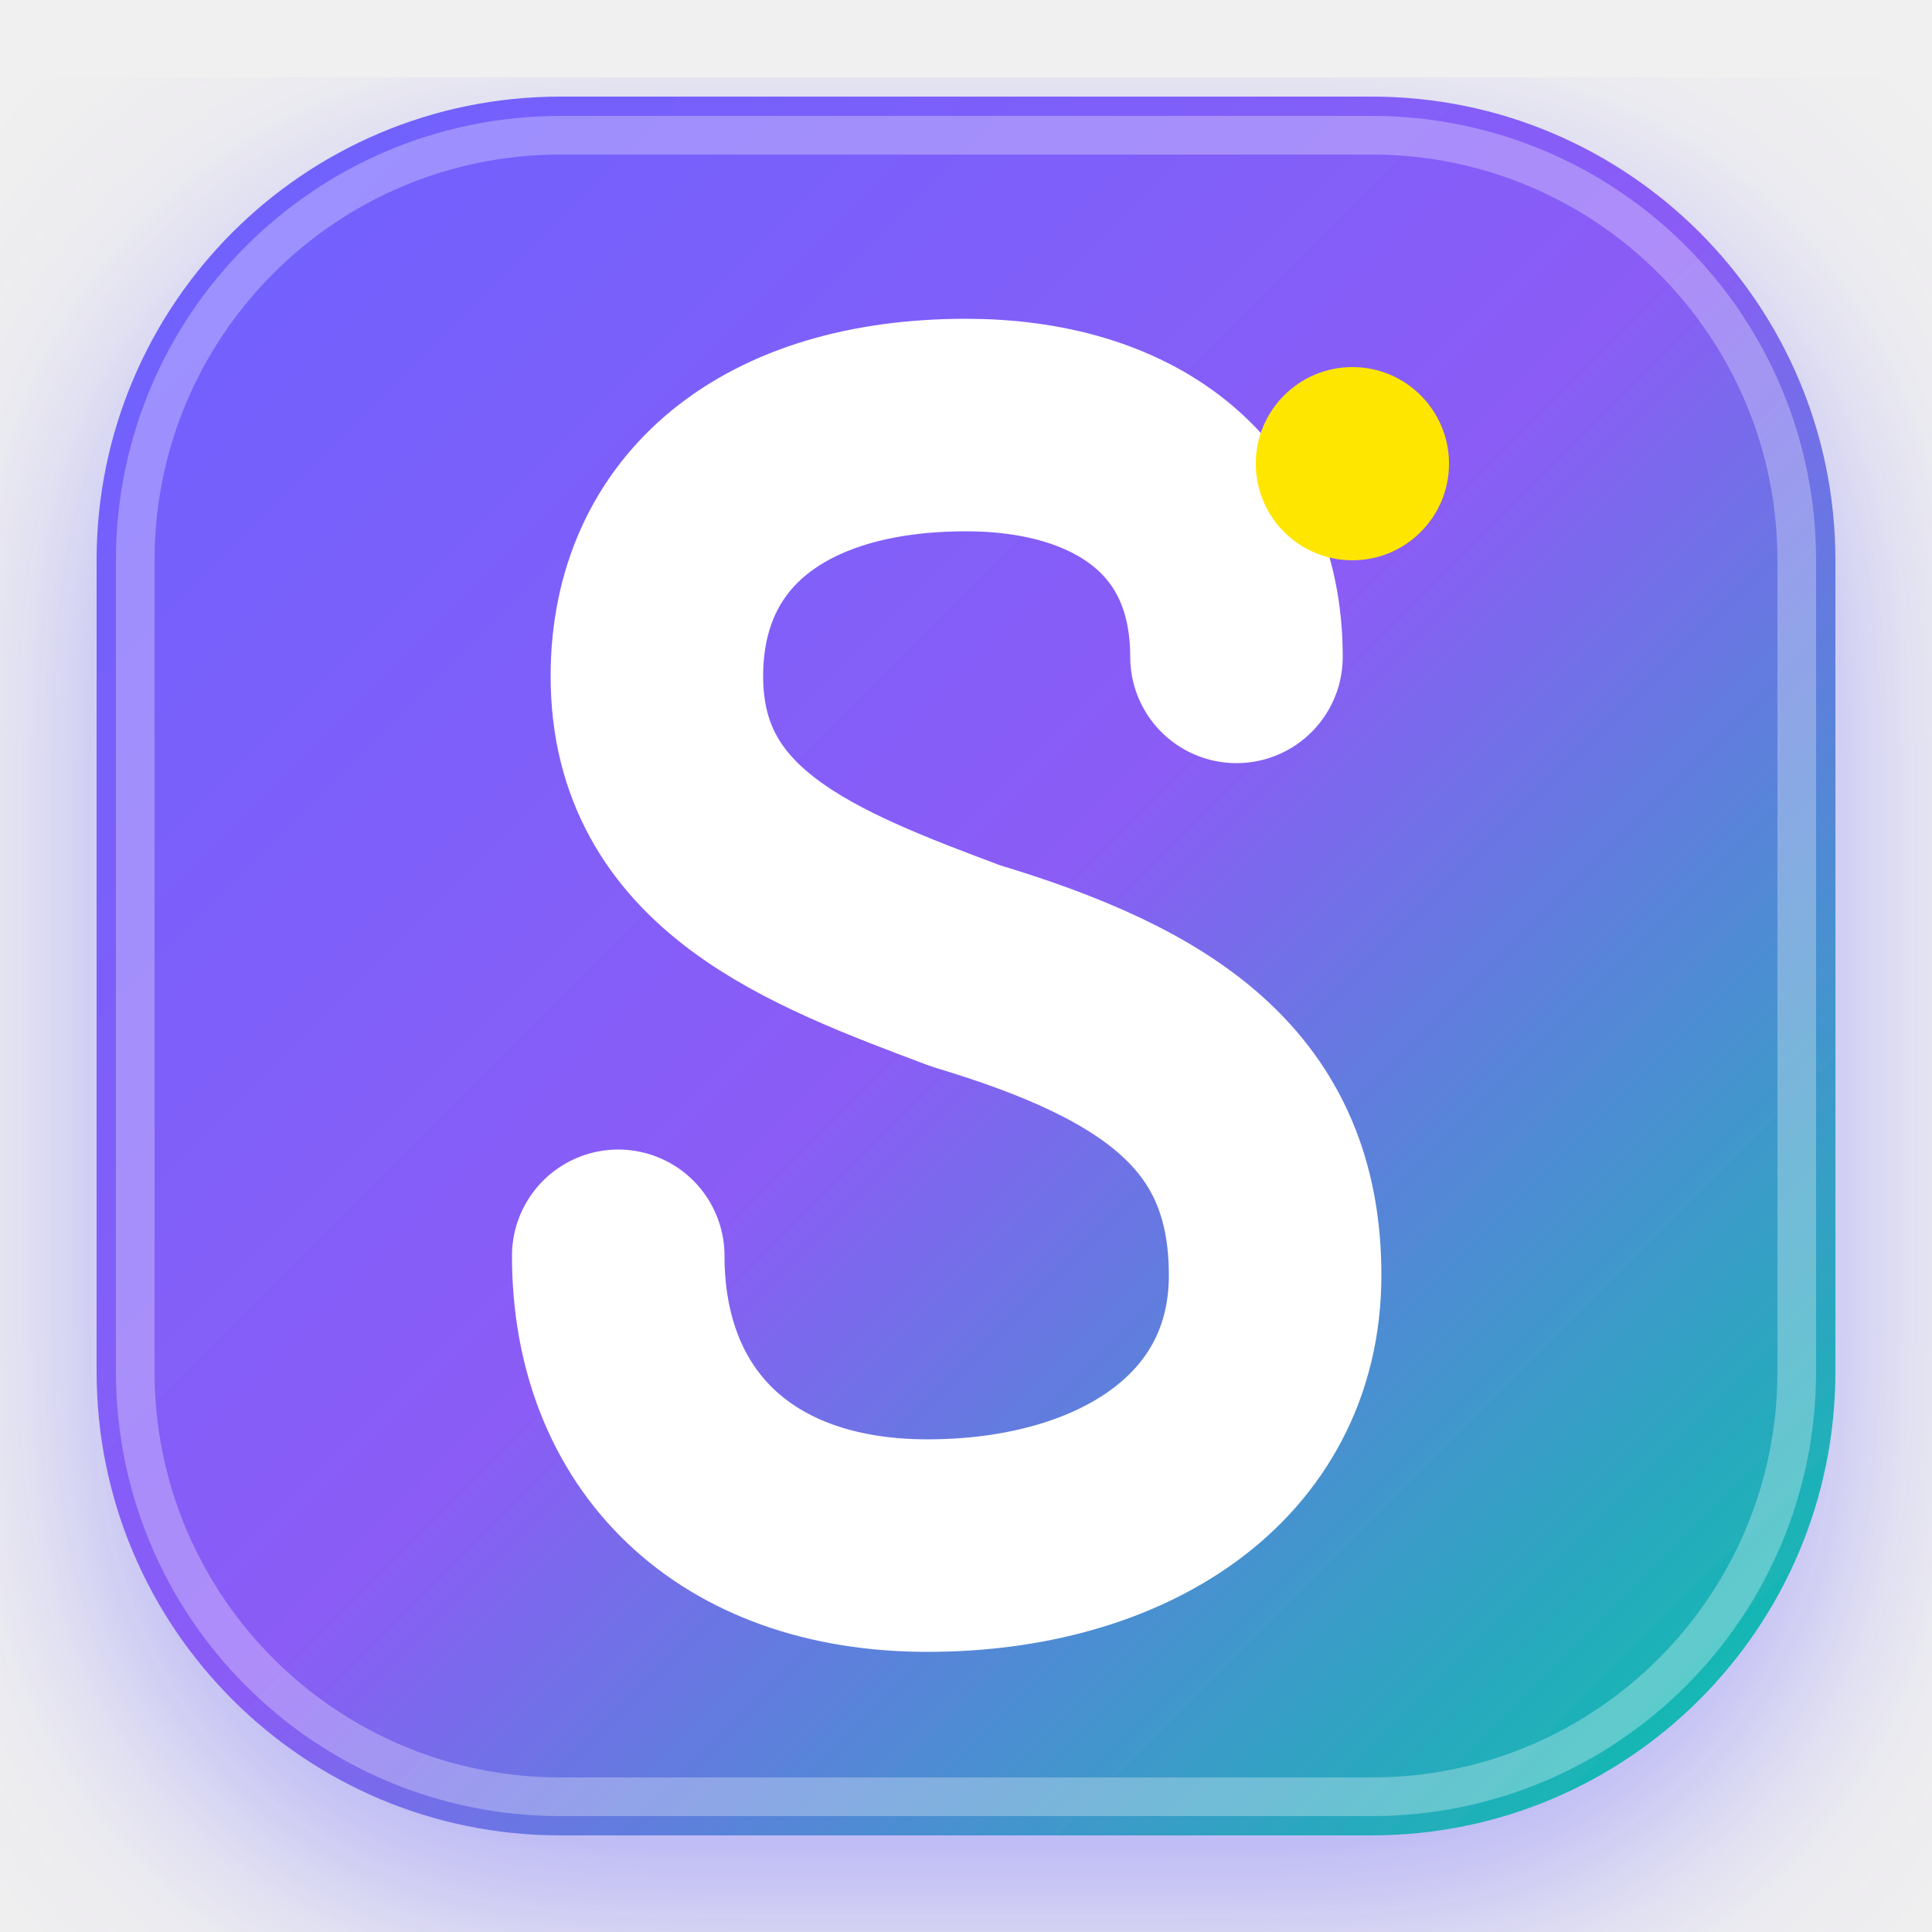
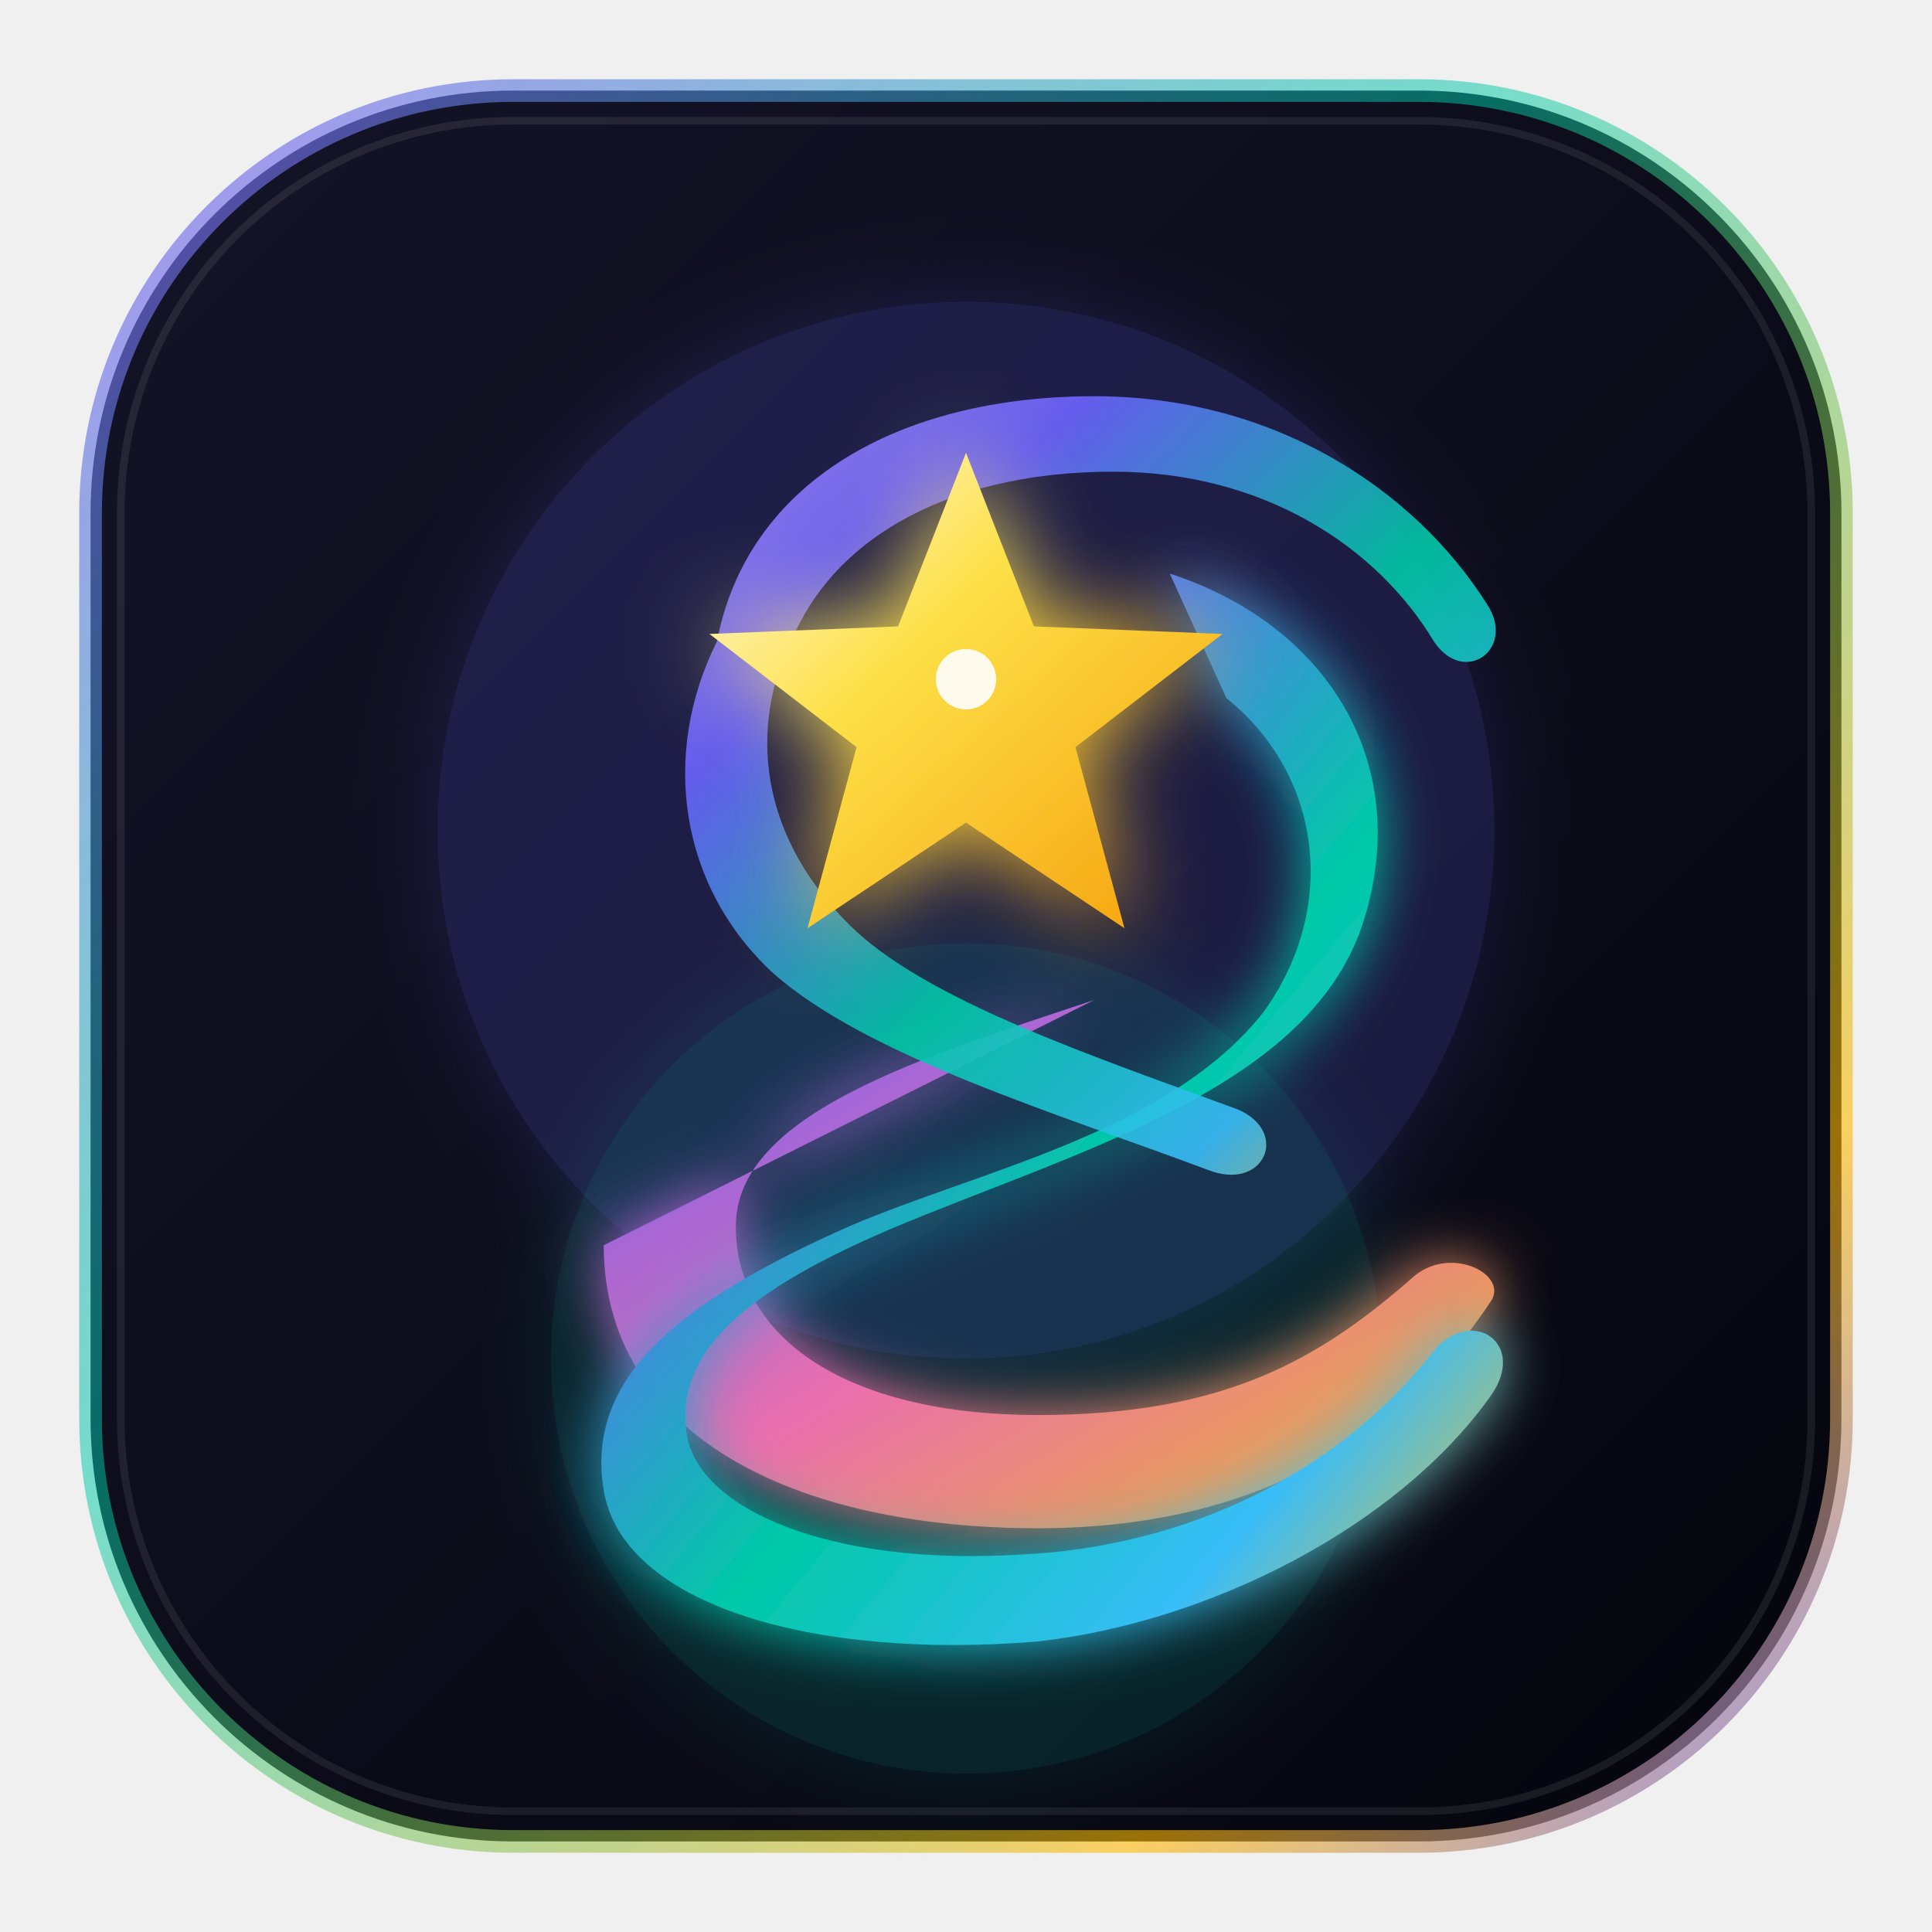
- <svg xmlns="http://www.w3.org/2000/svg" viewBox="0 0 100 100" width="100" height="100">
+ <svg xmlns="http://www.w3.org/2000/svg" viewBox="0 0 512 512" width="512" height="512">
  <defs>
-     <linearGradient id="sparshGrad" x1="0%" y1="0%" x2="100%" y2="100%">
+     <linearGradient id="bgGrad" x1="0%" y1="0%" x2="100%" y2="100%">
+       <stop offset="0%" stop-color="#141428" />
+       <stop offset="50%" stop-color="#0c0c1a" />
+       <stop offset="100%" stop-color="#05050d" />
+     </linearGradient>
+     <linearGradient id="borderGrad" x1="0%" y1="0%" x2="100%" y2="100%">
+       <stop offset="0%" stop-color="#8B5CF6" stop-opacity="0.8" />
+       <stop offset="40%" stop-color="#00C9A7" stop-opacity="0.6" />
+       <stop offset="80%" stop-color="#FFB800" stop-opacity="0.7" />
+       <stop offset="100%" stop-color="#6C63FF" stop-opacity="0.9" />
+     </linearGradient>
+     <linearGradient id="ribbonGrad" x1="0%" y1="0%" x2="100%" y2="100%">
+       <stop offset="0%" stop-color="#A78BFA" />
+       <stop offset="25%" stop-color="#6C63FF" />
+       <stop offset="55%" stop-color="#00C9A7" />
+       <stop offset="80%" stop-color="#38BDF8" />
+       <stop offset="100%" stop-color="#FBBF24" />
+     </linearGradient>
+     <linearGradient id="handGrad" x1="0%" y1="0%" x2="100%" y2="100%">
      <stop offset="0%" stop-color="#6C63FF" />
-       <stop offset="50%" stop-color="#8B5CF6" />
-       <stop offset="100%" stop-color="#00C9A7" />
+       <stop offset="50%" stop-color="#F472B6" />
+       <stop offset="100%" stop-color="#FBBF24" />
    </linearGradient>
-     <filter id="shadow" x="-10%" y="-10%" width="130%" height="130%">
-       <feDropShadow dx="0" dy="4" stdDeviation="6" flood-color="#6C63FF" flood-opacity="0.5" />
+     <linearGradient id="starGrad" x1="0%" y1="0%" x2="100%" y2="100%">
+       <stop offset="0%" stop-color="#FFFBEB" />
+       <stop offset="40%" stop-color="#FDE047" />
+       <stop offset="100%" stop-color="#F59E0B" />
+     </linearGradient>
+     <filter id="coreGlow" x="-20%" y="-20%" width="140%" height="140%">
+       <feGaussianBlur stdDeviation="8" result="blur" />
+       <feComposite in="SourceGraphic" in2="blur" operator="over" />
+     </filter>
+     <filter id="starGlow" x="-50%" y="-50%" width="200%" height="200%">
+       <feGaussianBlur stdDeviation="12" result="starBlur" />
+       <feComposite in="SourceGraphic" in2="starBlur" operator="over" />
    </filter>
  </defs>
-   <rect x="5" y="5" width="90" height="90" rx="24" fill="url(#sparshGrad)" filter="url(#shadow)" />
-   <rect x="7" y="7" width="86" height="86" rx="22" fill="none" stroke="rgba(255,255,255,0.3)" stroke-width="2" />
-   <path d="M64 34 C64 26 58 22 50 22 C40 22 34 27 34 35 C34 44 42 47 50 50 C60 53 66 57 66 66 C66 75 58 80 48 80 C38 80 32 74 32 65 M32 65" fill="none" stroke="#FFFFFF" stroke-width="11" stroke-linecap="round" stroke-linejoin="round" />
-   <circle cx="70" cy="24" r="5" fill="#FFE600" />
+   <rect x="24" y="24" width="464" height="464" rx="112" fill="url(#bgGrad)" />
+   <rect x="24" y="24" width="464" height="464" rx="112" fill="none" stroke="url(#borderGrad)" stroke-width="6" opacity="0.85" />
+   <rect x="32" y="32" width="448" height="448" rx="104" fill="none" stroke="rgba(255,255,255,0.08)" stroke-width="2" />
+   <circle cx="256" cy="220" r="140" fill="#6C63FF" opacity="0.18" filter="url(#starGlow)" />
+   <circle cx="256" cy="360" r="110" fill="#00C9A7" opacity="0.14" filter="url(#starGlow)" />
+   <path d="M 160 330 C 160 380, 210 405, 275 405 C 340 405, 375 375, 395 345 C 400 338, 385 330, 375 338 C 350 360, 325 375, 275 375 C 225 375, 195 355, 195 325 C 195 295, 245 280, 290 265 Z" fill="url(#handGrad)" opacity="0.95" filter="url(#coreGlow)" />
+   <path d="M 325 185 C 350 205, 355 240, 335 268 C 310 300, 260 310, 225 325 C 180 345, 155 365, 160 395 C 165 425, 215 440, 275 435 C 320 430, 370 405, 395 370 C 405 356, 390 346, 380 358 C 355 390, 315 410, 270 412 C 220 415, 185 400, 182 380 C 178 355, 205 338, 245 322 C 295 302, 350 285, 362 242 C 374 200, 350 165, 310 152 Z" fill="url(#ribbonGrad)" filter="url(#coreGlow)" />
+   <path d="M 190 170 C 175 200, 180 235, 205 258 C 230 280, 280 295, 320 310 C 335 316, 342 300, 328 294 C 290 280, 245 265, 225 245 C 200 220, 198 190, 212 165 C 225 140, 255 125, 295 125 C 335 125, 365 145, 380 170 C 388 182, 402 172, 394 160 C 375 130, 338 105, 290 105 C 238 105, 198 128, 190 170 Z" fill="url(#ribbonGrad)" opacity="0.9" />
+   <g filter="url(#starGlow)">
+     <polygon points="256,120 274,166 324,168 285,198 298,246 256,218 214,246 227,198 188,168 238,166" fill="url(#starGrad)" />
+   </g>
+   <circle cx="256" cy="180" r="8" fill="#FFFFFF" opacity="0.9" />
</svg>
